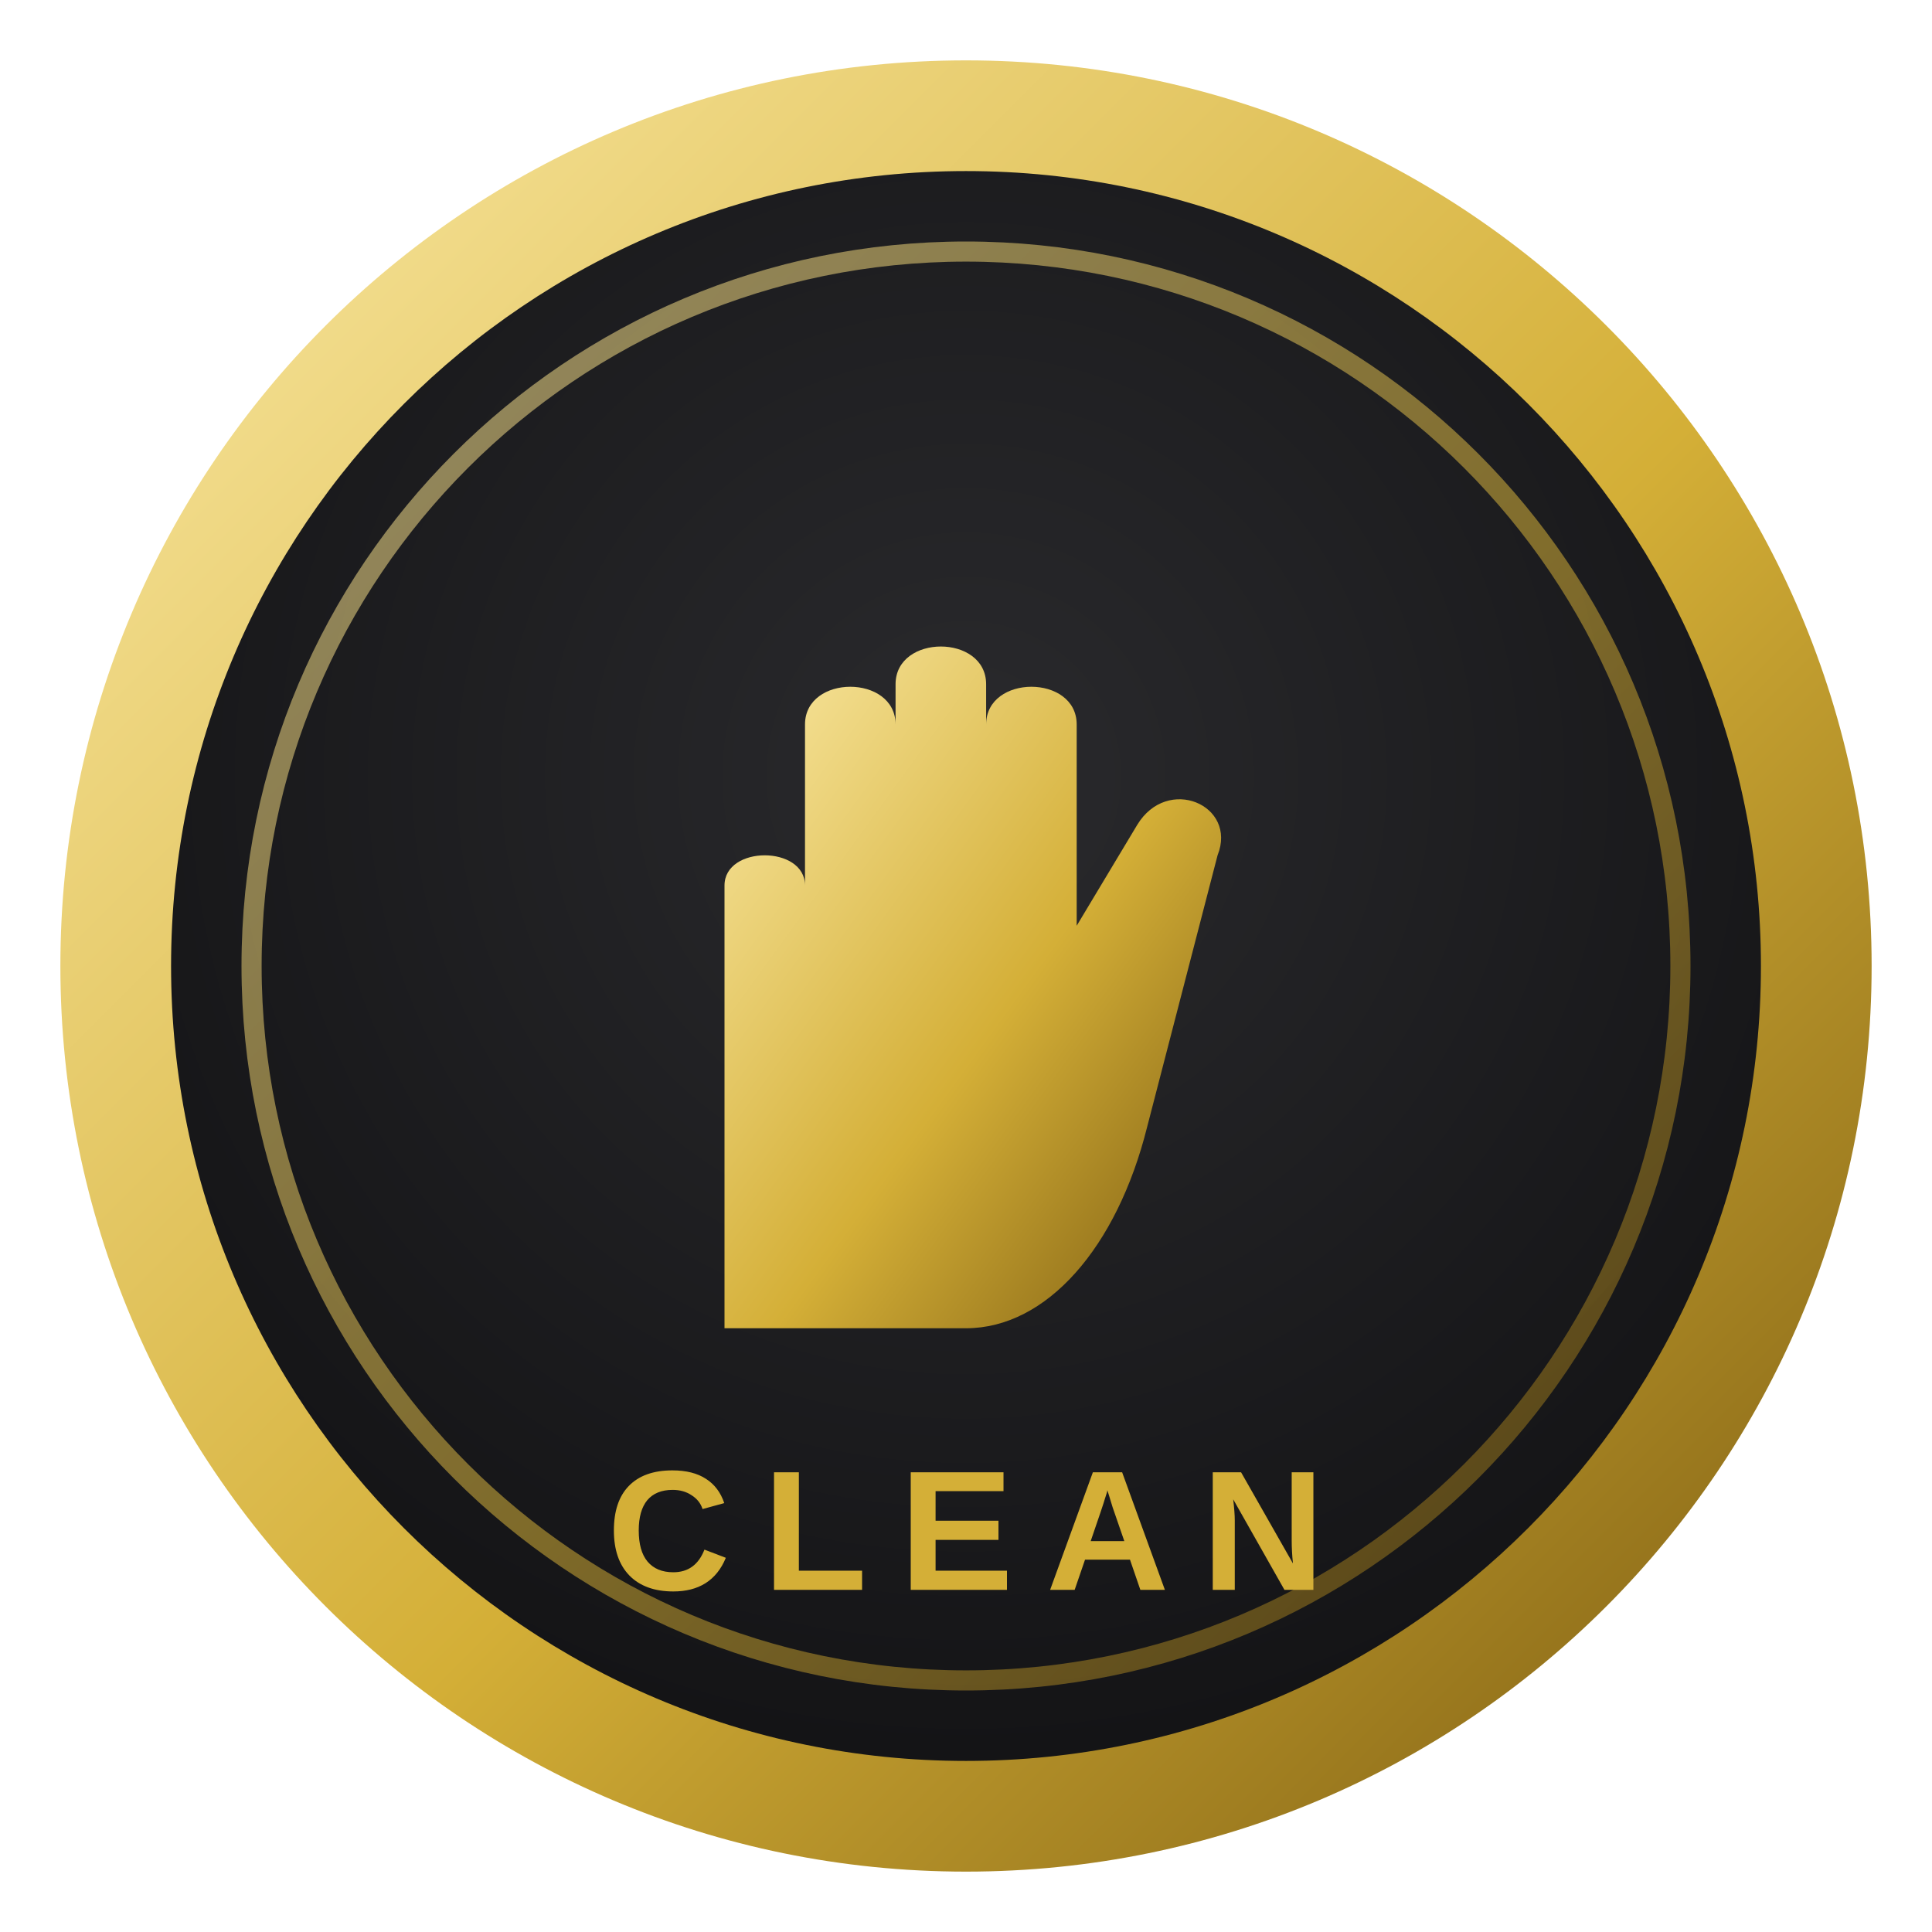
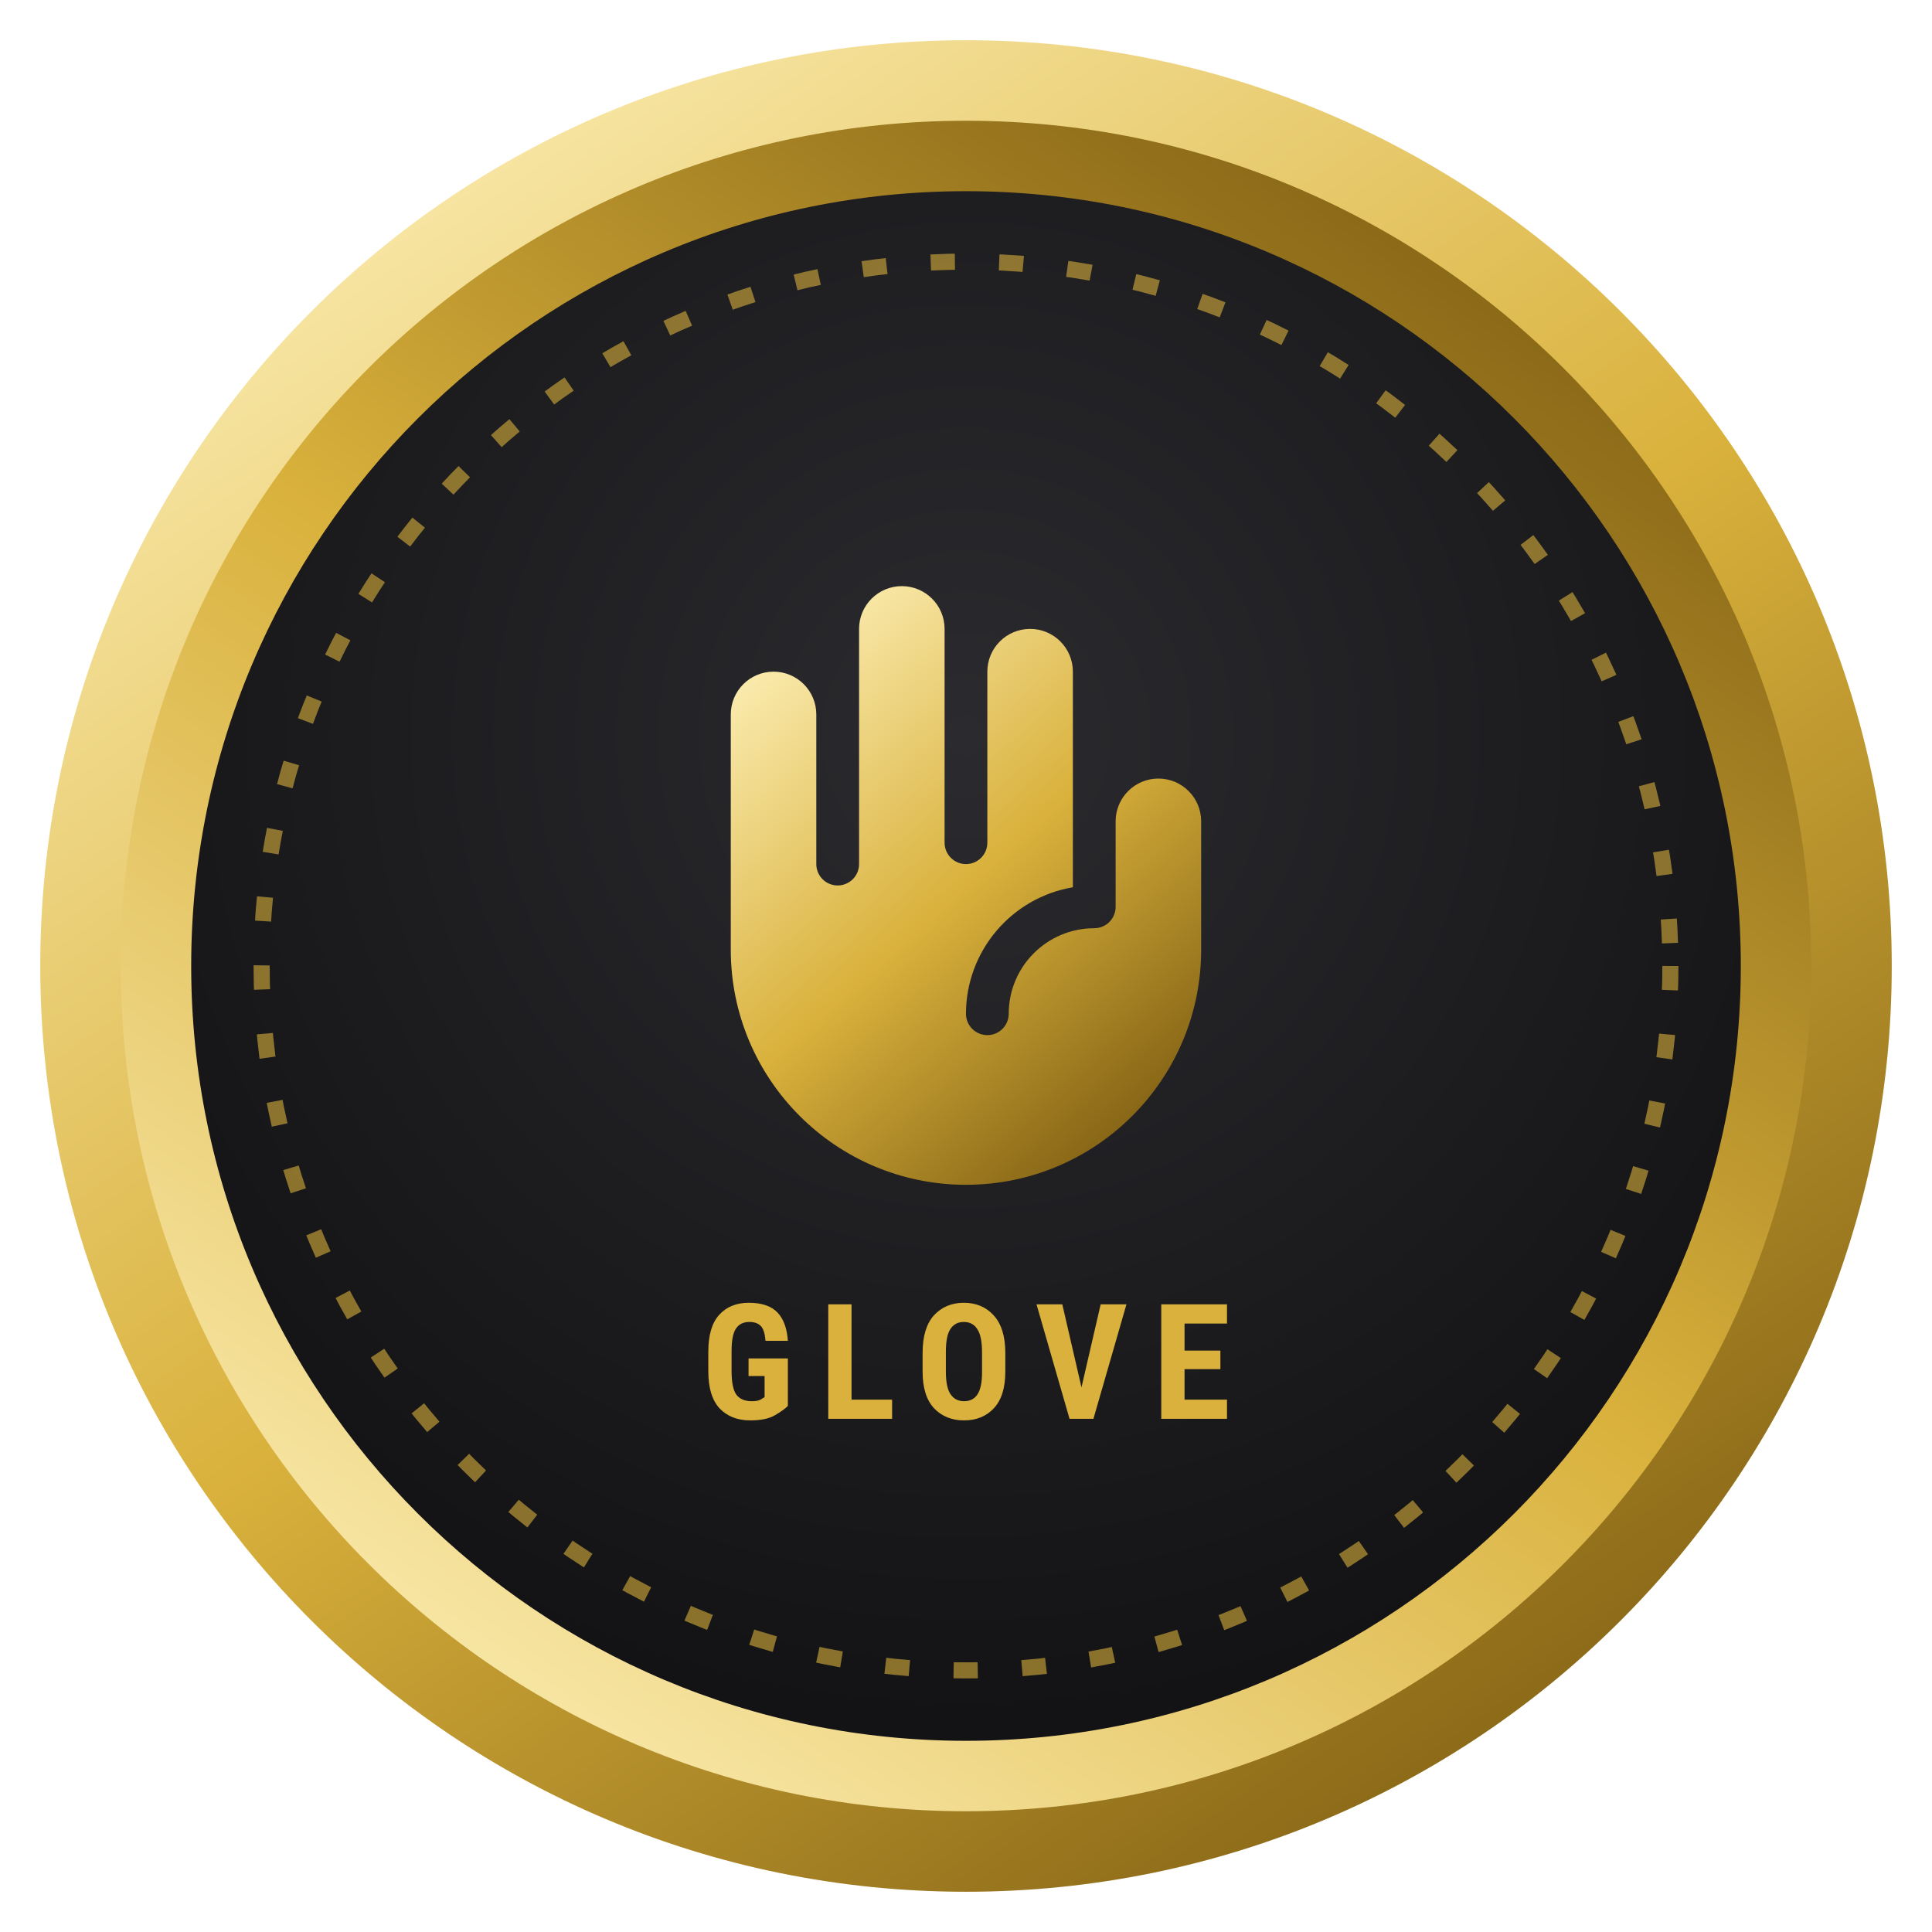
<svg xmlns="http://www.w3.org/2000/svg" viewBox="0 0 96 96" width="96" height="96">
  <defs>
-     <linearGradient id="m" x1="0" y1="0" x2="1" y2="1">
-       <stop offset="0" stop-color="#fbeaa6" />
-       <stop offset=".55" stop-color="#d4af37" />
+     <linearGradient id="m" x1=".15" y1="0" x2=".85" y2="1">
+       <stop offset="0" stop-color="#fdf0b8" />
+       <stop offset=".5" stop-color="#d9b13c" />
      <stop offset="1" stop-color="#7a5a10" />
    </linearGradient>
-     <radialGradient id="f" cx=".5" cy=".38" r=".7">
-       <stop offset="0" stop-color="#2a2a2d" />
-       <stop offset="1" stop-color="#111113" />
+     <linearGradient id="r" x1=".85" y1="0" x2=".15" y2="1">
+       <stop offset="0" stop-color="#7a5a10" />
+       <stop offset=".5" stop-color="#d9b13c" />
+       <stop offset="1" stop-color="#fdf0b8" />
+     </linearGradient>
+     <radialGradient id="f" cx=".5" cy=".35" r=".75">
+       <stop offset="0" stop-color="#2b2b2f" />
+       <stop offset="1" stop-color="#0f0f11" />
    </radialGradient>
  </defs>
-   <circle cx="48" cy="48" r="45" fill="url(#m)" />
-   <circle cx="48" cy="48" r="39.5" fill="url(#f)" />
-   <circle cx="48" cy="48" r="35.5" fill="none" stroke="url(#m)" stroke-width="1" opacity=".55" />
-   <path d="M36 66 V44 c0-2 4-2 4 0 V36 c0-2.5 4.5-2.5 4.5 0 V34 c0-2.5 4.5-2.5 4.5 0 V36 c0-2.5 4.5-2.5 4.5 0 V46 l3-5 c1.5-2.5 5-1 4 1.5 L57 56 c-1.5 6-5 10-9 10 Z" fill="url(#m)" />
-   <text x="48" y="79" text-anchor="middle" font-size="8.5" font-family="'Arial Narrow','Helvetica Neue',Arial,sans-serif" font-weight="800" fill="#d4af37" letter-spacing="1.6">CLEAN</text>
+   <circle cx="48" cy="48" r="46" fill="url(#m)" />
+   <circle cx="48" cy="48" r="42" fill="url(#r)" />
+   <circle cx="48" cy="48" r="38.5" fill="url(#f)" />
+   <circle cx="48" cy="48" r="35" fill="none" stroke="#d9b13c" stroke-width=".8" stroke-dasharray="1.2 2.2" opacity=".6" />
+   <g transform="translate(31.00 27.00) scale(0.1328)" fill="url(#m)">
+     <path d="M216,104v48a88,88,0,0,1-176,0V64a16,16,0,0,1,32,0v56a8,8,0,0,0,16,0V32a16,16,0,0,1,32,0v80a8,8,0,0,0,16,0V48a16,16,0,0,1,32,0v80.67A48.08,48.08,0,0,0,128,176a8,8,0,0,0,16,0,32,32,0,0,1,32-32,8,8,0,0,0,8-8V104a16,16,0,0,1,32,0Z" />
+   </g>
+   <text x="48" y="70.5" text-anchor="middle" font-size="8" font-family="'Arial Narrow','Roboto Condensed','Helvetica Neue',Arial,sans-serif" font-weight="700" fill="#d9b13c" letter-spacing="1.2">GLOVE</text>
</svg>
